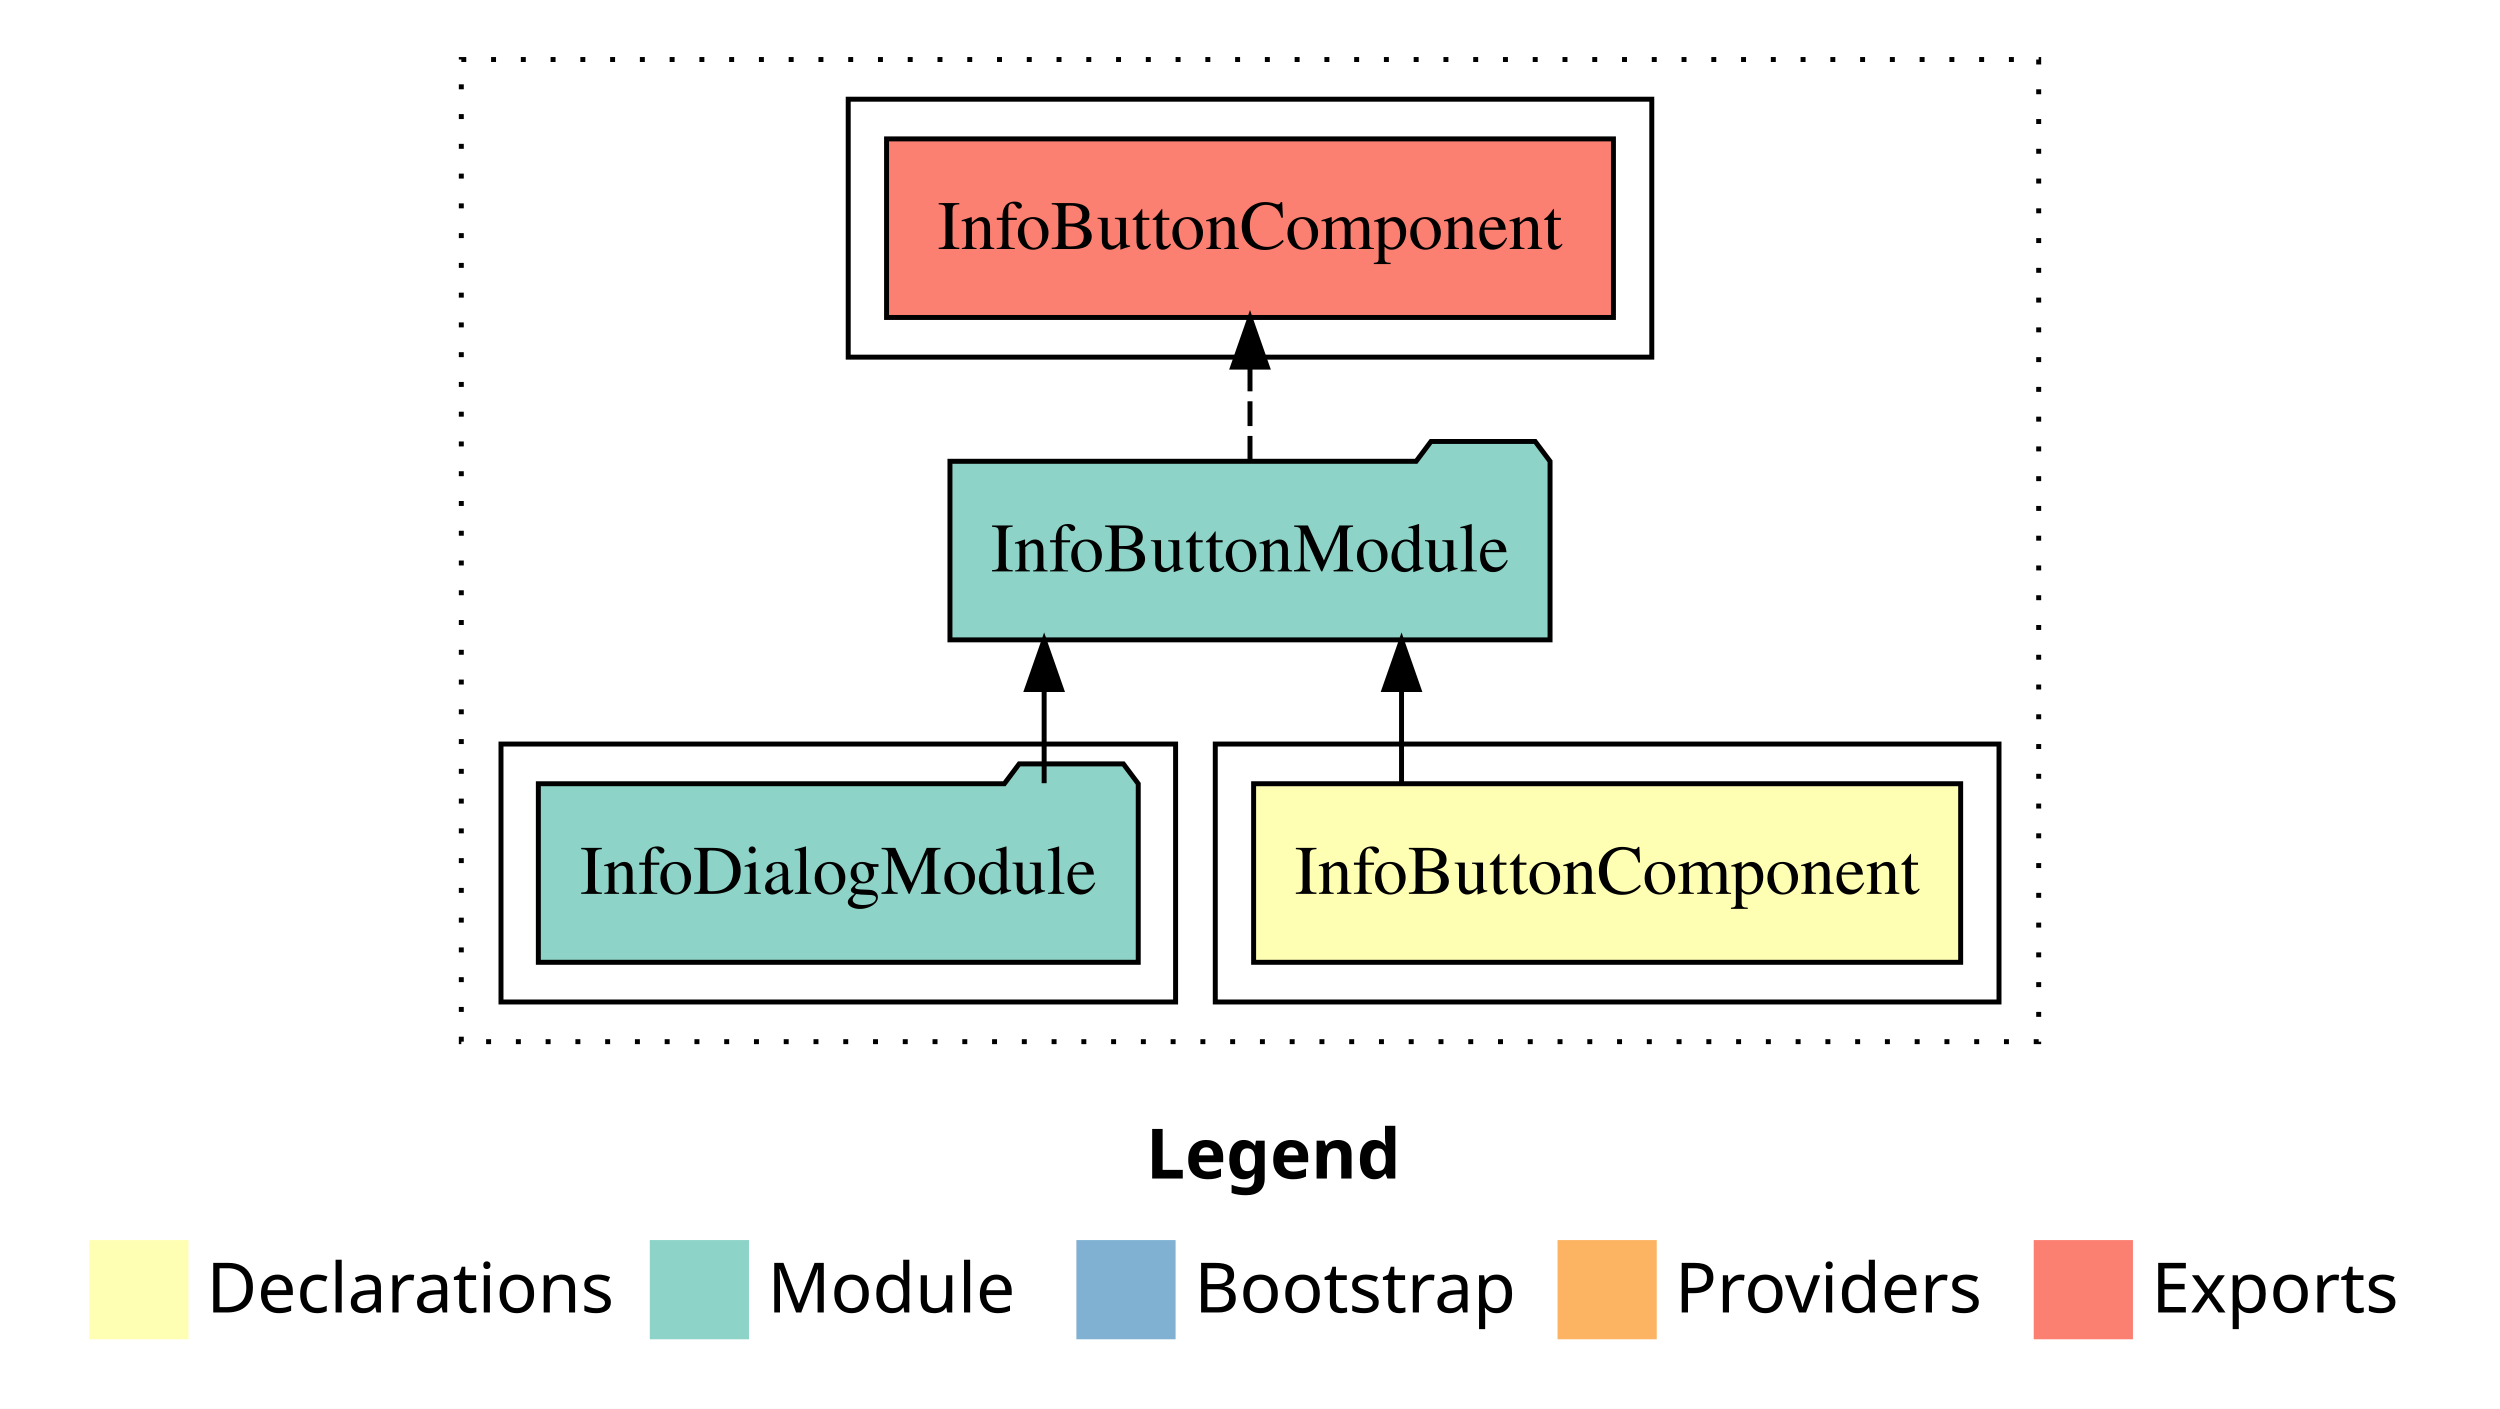
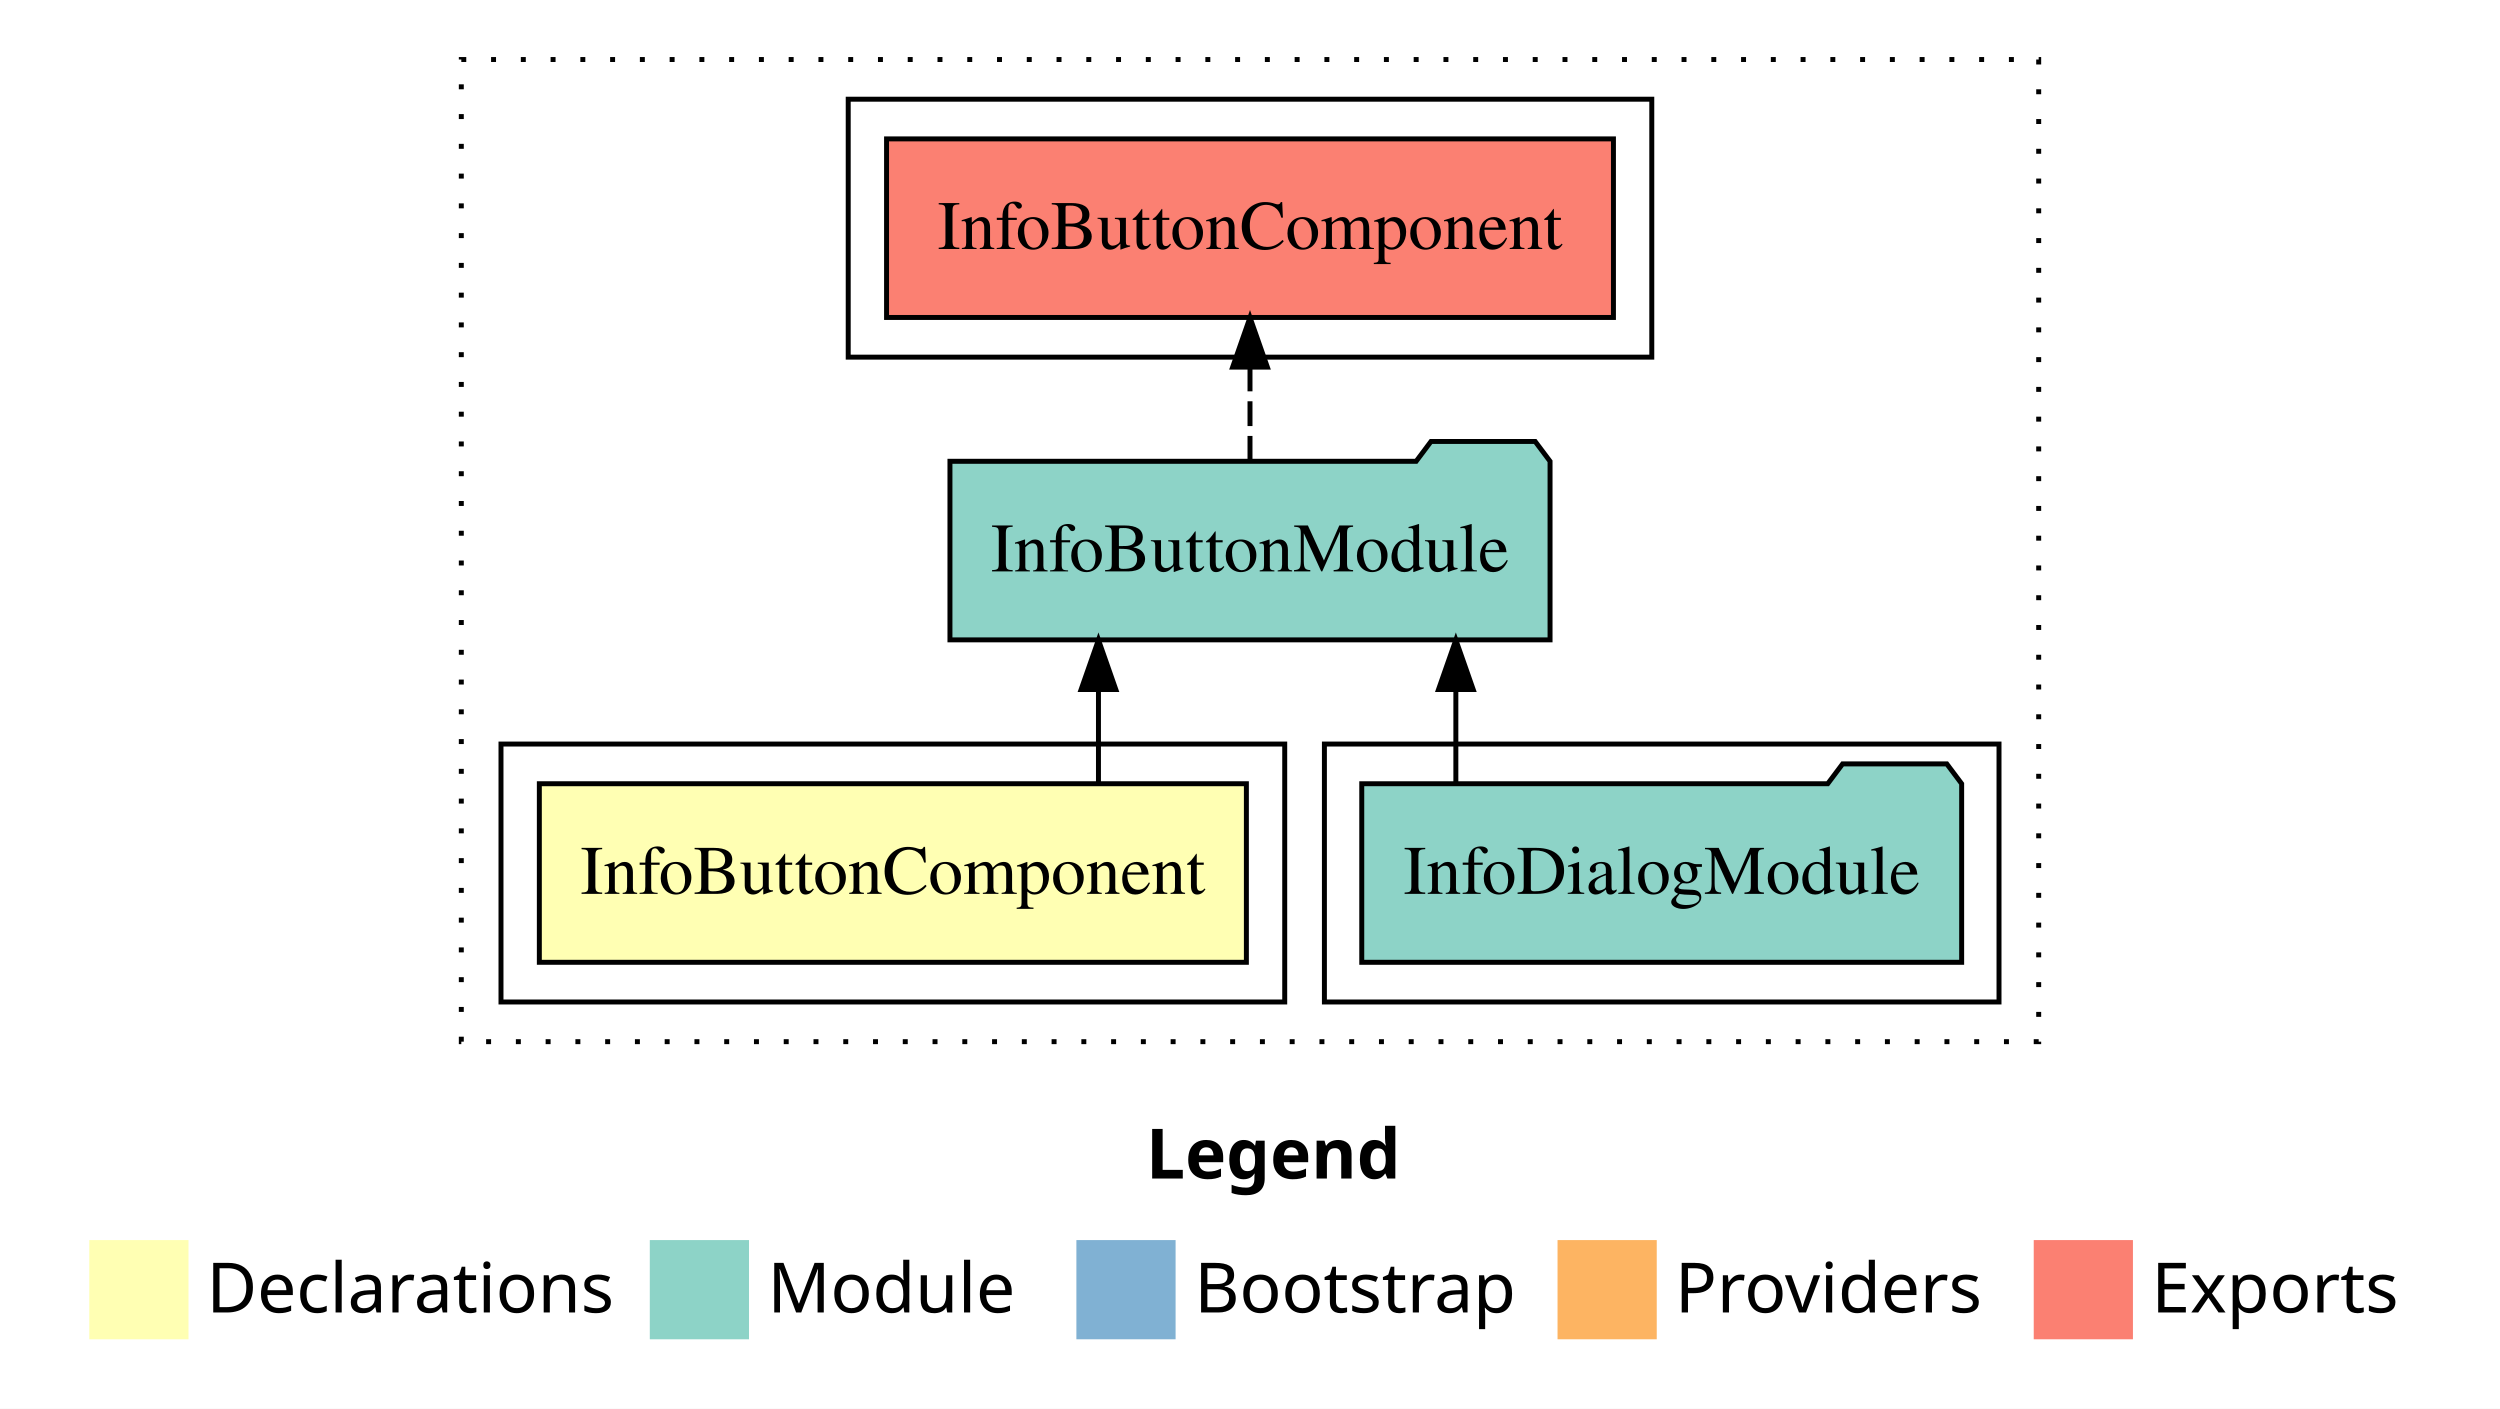
<svg xmlns="http://www.w3.org/2000/svg" width="504pt" height="284pt" viewBox="0.00 0.00 504.00 284.00">
  <g id="graph0" class="graph" transform="scale(1 1) rotate(0) translate(4 280)">
    <polygon fill="white" stroke="transparent" points="-4,4 -4,-280 500,-280 500,4 -4,4" />
    <text text-anchor="start" x="227.01" y="-42.4" font-family="Times-12" font-weight="bold" font-size="14.00">Legend</text>
    <polygon fill="#ffffb3" stroke="transparent" points="14,-10 14,-30 34,-30 34,-10 14,-10" />
    <text text-anchor="start" x="37.63" y="-15.4" font-family="Times-12" font-size="14.00">  Declarations</text>
    <polygon fill="#8dd3c7" stroke="transparent" points="127,-10 127,-30 147,-30 147,-10 127,-10" />
    <text text-anchor="start" x="150.73" y="-15.4" font-family="Times-12" font-size="14.00">  Module</text>
    <polygon fill="#80b1d3" stroke="transparent" points="213,-10 213,-30 233,-30 233,-10 213,-10" />
    <text text-anchor="start" x="236.78" y="-15.4" font-family="Times-12" font-size="14.00">  Bootstrap</text>
    <polygon fill="#fdb462" stroke="transparent" points="310,-10 310,-30 330,-30 330,-10 310,-10" />
    <text text-anchor="start" x="333.67" y="-15.4" font-family="Times-12" font-size="14.00">  Providers</text>
    <polygon fill="#fb8072" stroke="transparent" points="406,-10 406,-30 426,-30 426,-10 406,-10" />
    <text text-anchor="start" x="429.73" y="-15.4" font-family="Times-12" font-size="14.00">  Exports</text>
    <g id="clust1" class="cluster">
      <polygon fill="none" stroke="black" stroke-dasharray="1,5" points="89,-70 89,-268 407,-268 407,-70 89,-70" />
    </g>
    <g id="clust5" class="cluster">
      <polygon fill="none" stroke="black" points="167,-208 167,-260 329,-260 329,-208 167,-208" />
    </g>
+     <g id="clust4" class="cluster">
+       <polygon fill="none" stroke="black" points="263,-78 263,-130 399,-130 399,-78 263,-78" />
+     </g>
    <g id="clust2" class="cluster">
-       <polygon fill="none" stroke="black" points="241,-78 241,-130 399,-130 399,-78 241,-78" />
-     </g>
-     <g id="clust4" class="cluster">
-       <polygon fill="none" stroke="black" points="97,-78 97,-130 233,-130 233,-78 97,-78" />
+       <polygon fill="none" stroke="black" points="97,-78 97,-130 255,-130 255,-78 97,-78" />
    </g>
    <g id="node1" class="node">
-       <polygon fill="#ffffb3" stroke="black" points="391.27,-122 248.73,-122 248.73,-86 391.27,-86 391.27,-122" />
-       <text text-anchor="middle" x="320" y="-99.8" font-family="Times,serif" font-size="14.00">InfoButtonComponent</text>
+       <polygon fill="#ffffb3" stroke="black" points="247.27,-122 104.73,-122 104.73,-86 247.27,-86 247.27,-122" />
+       <text text-anchor="middle" x="176" y="-99.8" font-family="Times,serif" font-size="14.00">InfoButtonComponent</text>
    </g>
    <g id="node2" class="node">
      <polygon fill="#8dd3c7" stroke="black" points="308.49,-187 305.49,-191 284.49,-191 281.49,-187 187.51,-187 187.51,-151 308.49,-151 308.49,-187" />
      <text text-anchor="middle" x="248" y="-164.8" font-family="Times,serif" font-size="14.00">InfoButtonModule</text>
    </g>
    <g id="edge1" class="edge">
-       <path fill="none" stroke="black" d="M278.55,-122.11C278.55,-122.11 278.55,-140.99 278.55,-140.99" />
-       <polygon fill="black" stroke="black" points="275.05,-140.99 278.55,-150.99 282.05,-140.99 275.05,-140.99" />
+       <path fill="none" stroke="black" d="M217.45,-122.11C217.45,-122.11 217.45,-140.99 217.45,-140.99" />
+       <polygon fill="black" stroke="black" points="213.95,-140.99 217.45,-150.99 220.95,-140.99 213.95,-140.99" />
    </g>
    <g id="node4" class="node">
      <polygon fill="#fb8072" stroke="black" points="321.27,-252 174.73,-252 174.73,-216 321.27,-216 321.27,-252" />
      <text text-anchor="middle" x="248" y="-229.8" font-family="Times,serif" font-size="14.00">InfoButtonComponent </text>
    </g>
    <g id="edge3" class="edge">
      <path fill="none" stroke="black" stroke-dasharray="5,2" d="M248,-187.11C248,-187.11 248,-205.99 248,-205.99" />
      <polygon fill="black" stroke="black" points="244.5,-205.99 248,-215.99 251.5,-205.99 244.5,-205.99" />
    </g>
    <g id="node3" class="node">
-       <polygon fill="#8dd3c7" stroke="black" points="225.47,-122 222.47,-126 201.47,-126 198.47,-122 104.53,-122 104.53,-86 225.47,-86 225.47,-122" />
-       <text text-anchor="middle" x="165" y="-99.8" font-family="Times,serif" font-size="14.00">InfoDialogModule</text>
+       <polygon fill="#8dd3c7" stroke="black" points="391.47,-122 388.47,-126 367.47,-126 364.47,-122 270.53,-122 270.53,-86 391.47,-86 391.47,-122" />
+       <text text-anchor="middle" x="331" y="-99.8" font-family="Times,serif" font-size="14.00">InfoDialogModule</text>
    </g>
    <g id="edge2" class="edge">
-       <path fill="none" stroke="black" d="M206.5,-122.11C206.5,-122.11 206.5,-140.99 206.5,-140.99" />
-       <polygon fill="black" stroke="black" points="203,-140.99 206.5,-150.99 210,-140.99 203,-140.99" />
+       <path fill="none" stroke="black" d="M289.5,-122.11C289.5,-122.11 289.5,-140.99 289.5,-140.99" />
+       <polygon fill="black" stroke="black" points="286,-140.99 289.5,-150.99 293,-140.99 286,-140.99" />
    </g>
  </g>
</svg>
